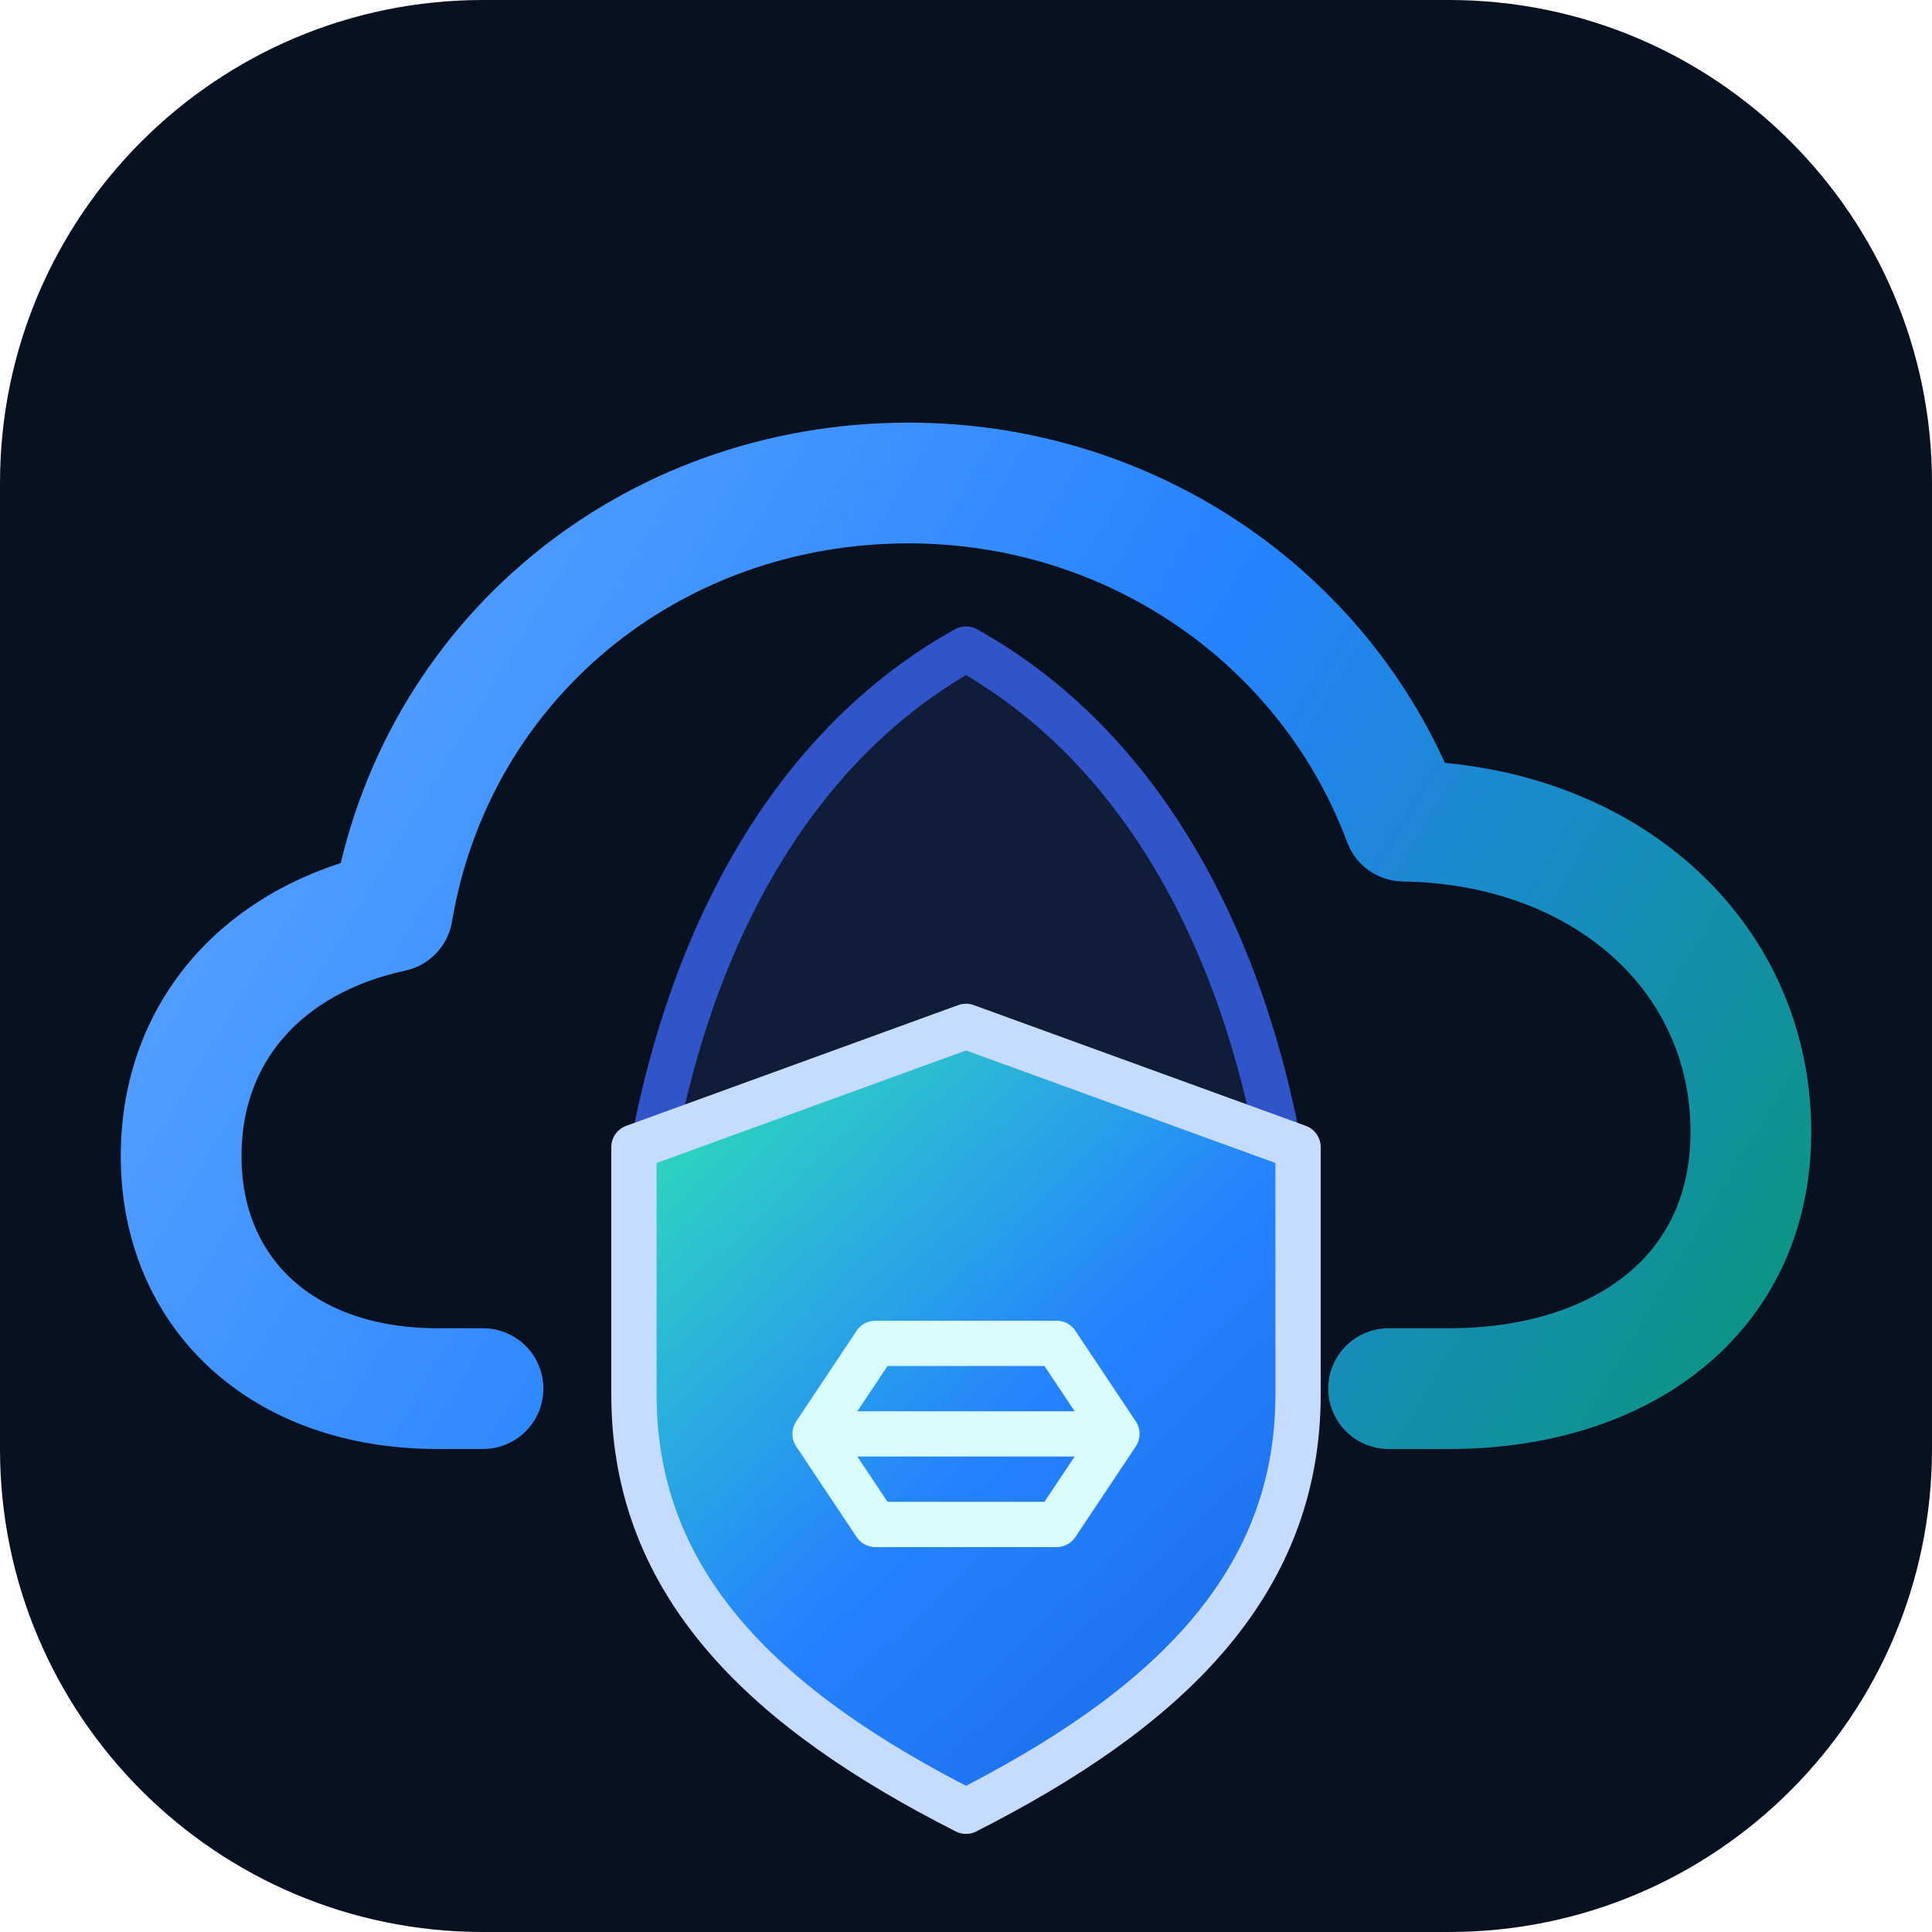
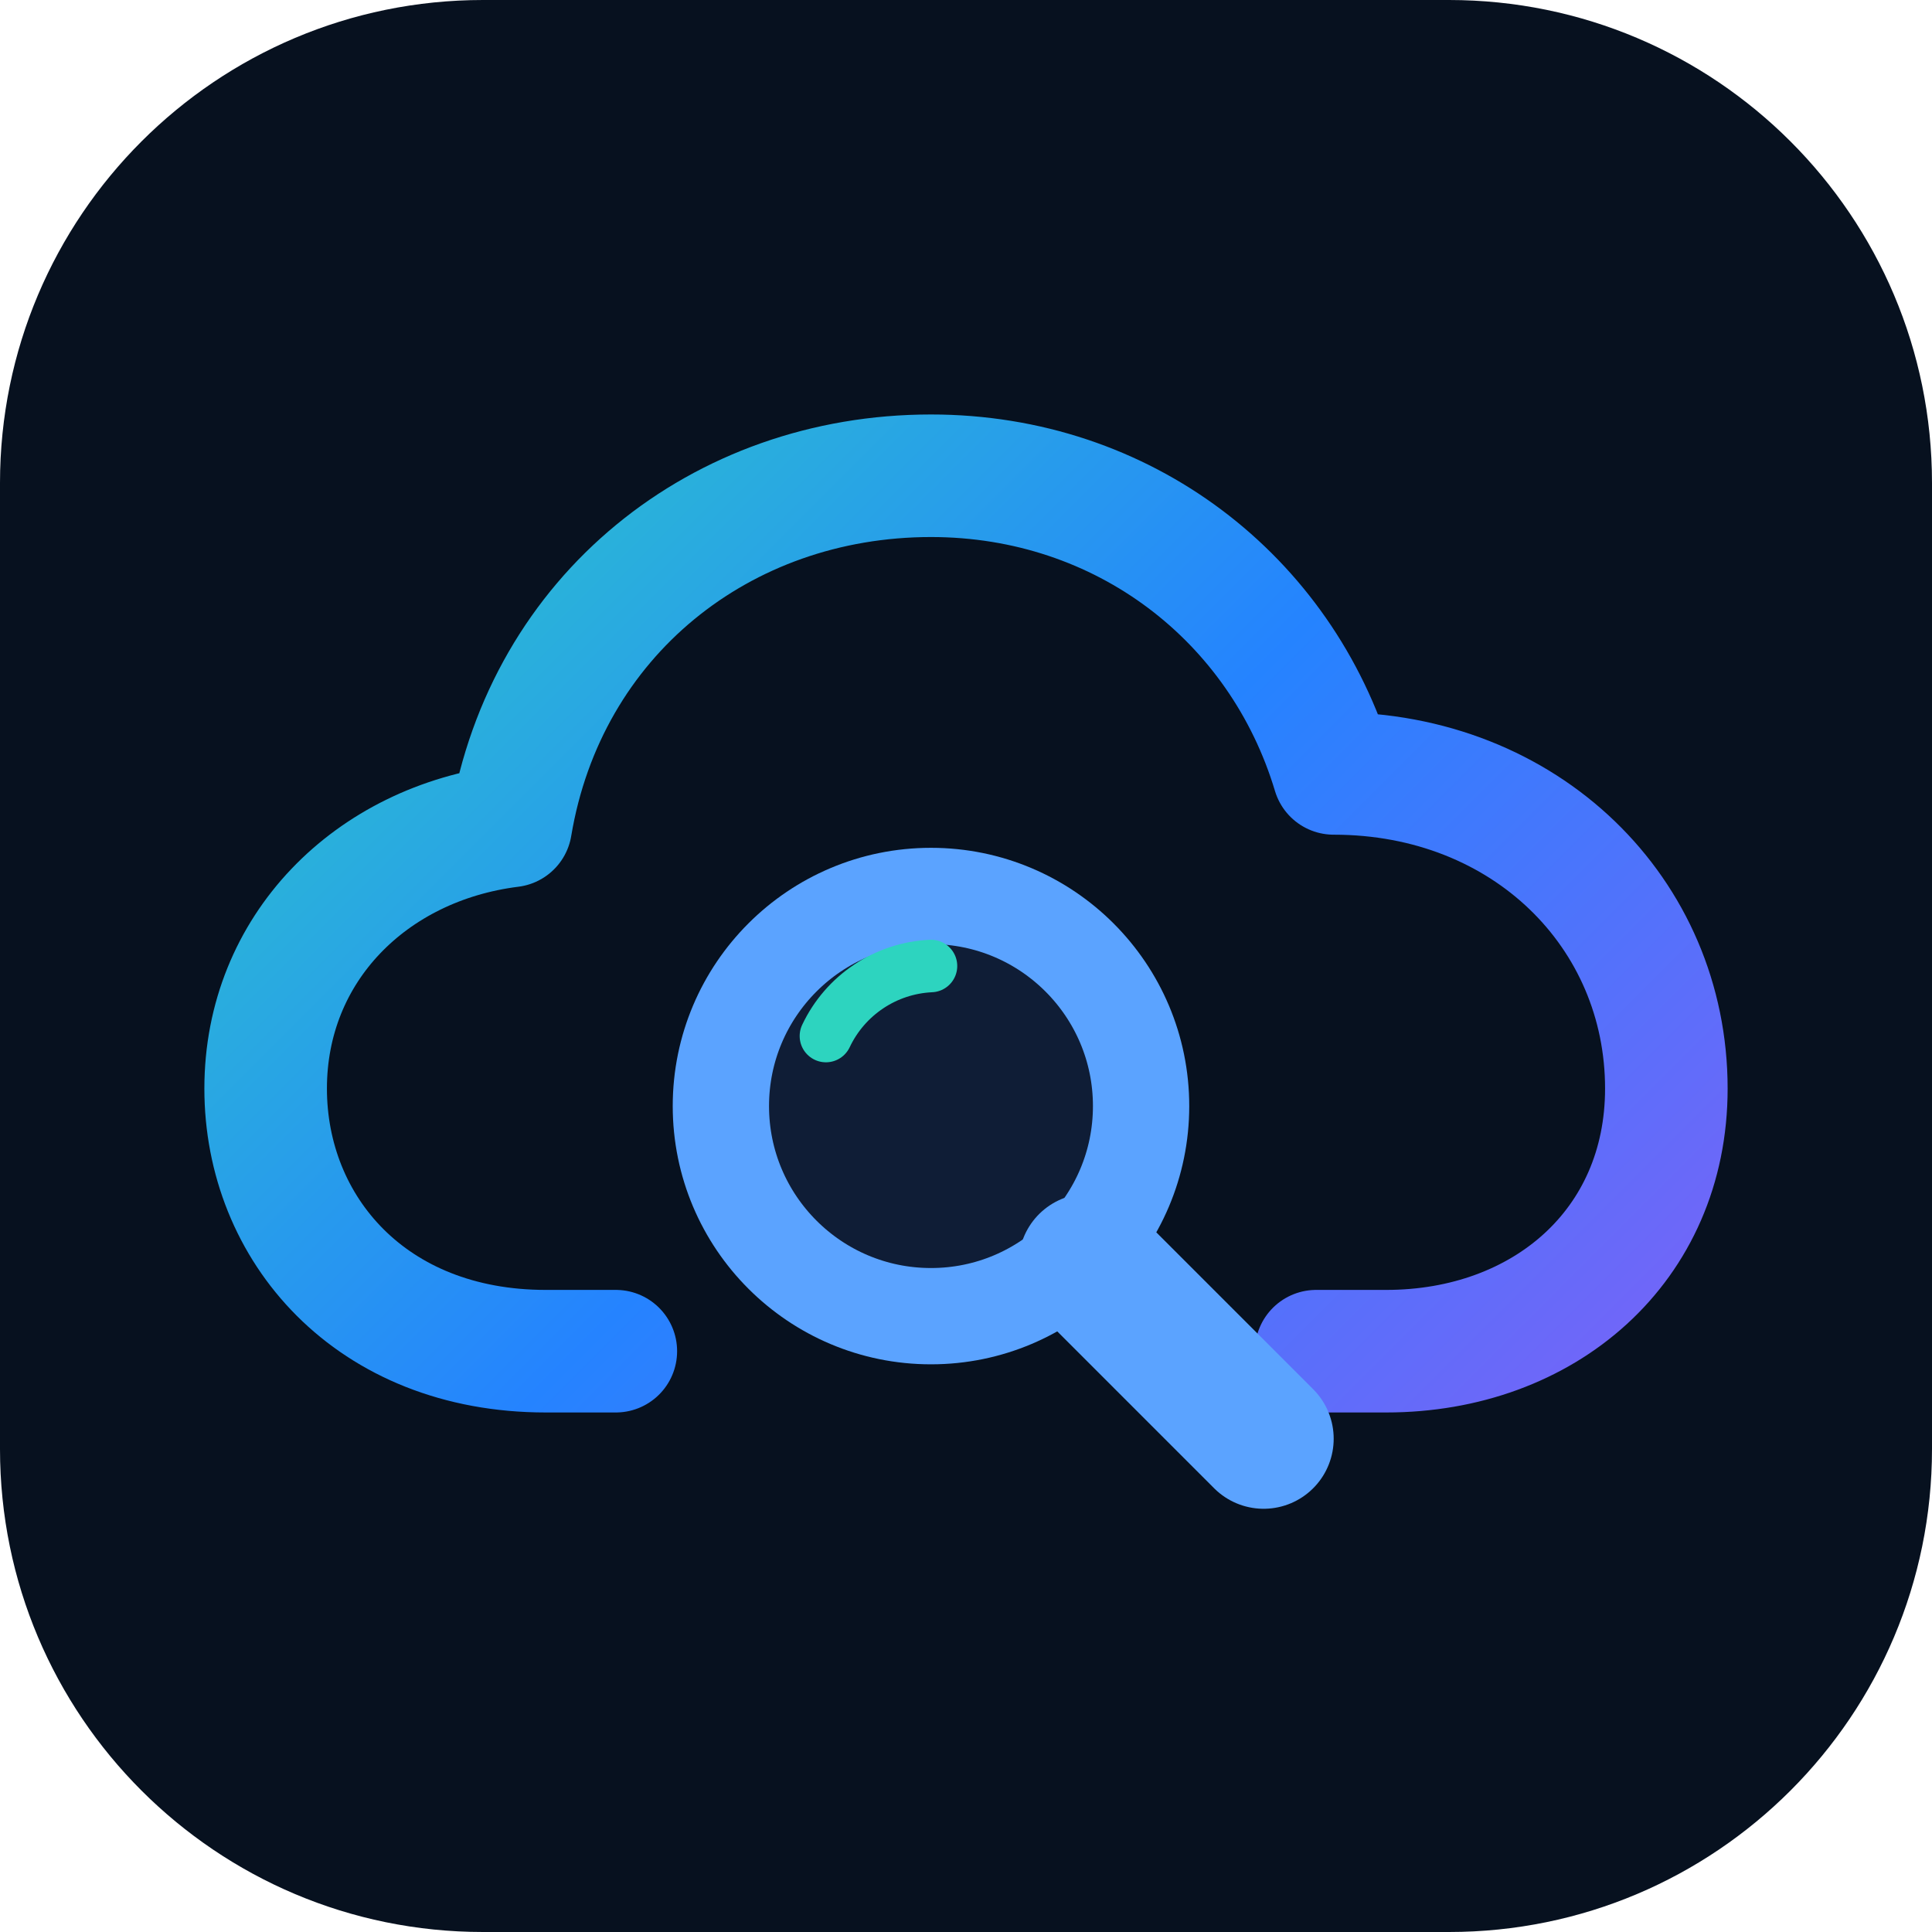
<svg xmlns="http://www.w3.org/2000/svg" viewBox="0 0 64 64">
  <defs>
-     <linearGradient id="fc" x1="8" y1="18" x2="56" y2="47" gradientUnits="userSpaceOnUse">
-       <stop stop-color="#5BA3FF" />
-       <stop offset=".52" stop-color="#2583FF" />
-       <stop offset="1" stop-color="#0D9488" />
-     </linearGradient>
-     <linearGradient id="fs" x1="23" y1="37" x2="43" y2="58" gradientUnits="userSpaceOnUse">
+     <linearGradient id="fvg" x1="10" y1="10" x2="90" y2="90" gradientUnits="userSpaceOnUse">
      <stop stop-color="#2DD4BF" />
      <stop offset=".5" stop-color="#2583FF" />
-       <stop offset="1" stop-color="#1A6AE6" />
+       <stop offset="1" stop-color="#8B5CF6" />
    </linearGradient>
  </defs>
  <rect width="64" height="64" rx="16" fill="#07111F" />
-   <path d="M16 46h-1.5C9.3 46 6 42.8 6 38.3c0-4.2 2.8-7.2 7-8.1C14.4 21.9 21.5 16 30.1 16c7.4 0 13.9 4.5 16.4 11.2C53.1 27.3 58 31.6 58 37.5 58 42.9 53.7 46 48 46h-2" fill="none" stroke="url(#fc)" stroke-width="4" stroke-linecap="round" stroke-linejoin="round" />
-   <path d="M21 43c.7-10.4 4.7-18 11-21.5C38.3 25 42.3 32.6 43 43l-5.8 8H26.8L21 43Z" fill="#101D38" stroke="#3155C8" stroke-width="1.5" stroke-linejoin="round" />
-   <path d="m26.5 37 4 1.2-4.4 1.2M37.5 37l-4 1.2 4.4 1.2" fill="none" stroke="#7EB8FF" stroke-width="1.8" stroke-linecap="round" stroke-linejoin="round" />
-   <path d="m32 34 11 4v8.2c0 6.4-4.5 10.5-11 13.8-6.5-3.3-11-7.4-11-13.8V38l11-4Z" fill="url(#fs)" stroke="#C5DCFF" stroke-width="1.5" stroke-linejoin="round" />
-   <path d="M27 47.5h10M29 44.5h6l2 3-2 3h-6l-2-3 2-3Z" fill="none" stroke="#D9FCFF" stroke-width="1.5" stroke-linecap="round" stroke-linejoin="round" />
+   <g transform="translate(3 3) scale(.58)">
+     <path d="M30 72H26C16 72 10 65 10 57C10 49 16 43 24 42C26 30 36 22 48 22C59 22 68 29 71 39C82 39 90 47 90 57C90 66 83 72 74 72H70" fill="none" stroke="url(#fvg)" stroke-width="7" stroke-linecap="round" stroke-linejoin="round" />
+     <circle cx="48" cy="58" r="12" fill="#0F1D36" stroke="#5BA3FF" stroke-width="5.5" />
+     <path d="M42 54a7 7 0 0 1 6-4" fill="none" stroke="#2DD4BF" stroke-width="3" stroke-linecap="round" />
+     <path d="M57 67L67 77" stroke="#5BA3FF" stroke-width="8" stroke-linecap="round" />
+   </g>
</svg>
